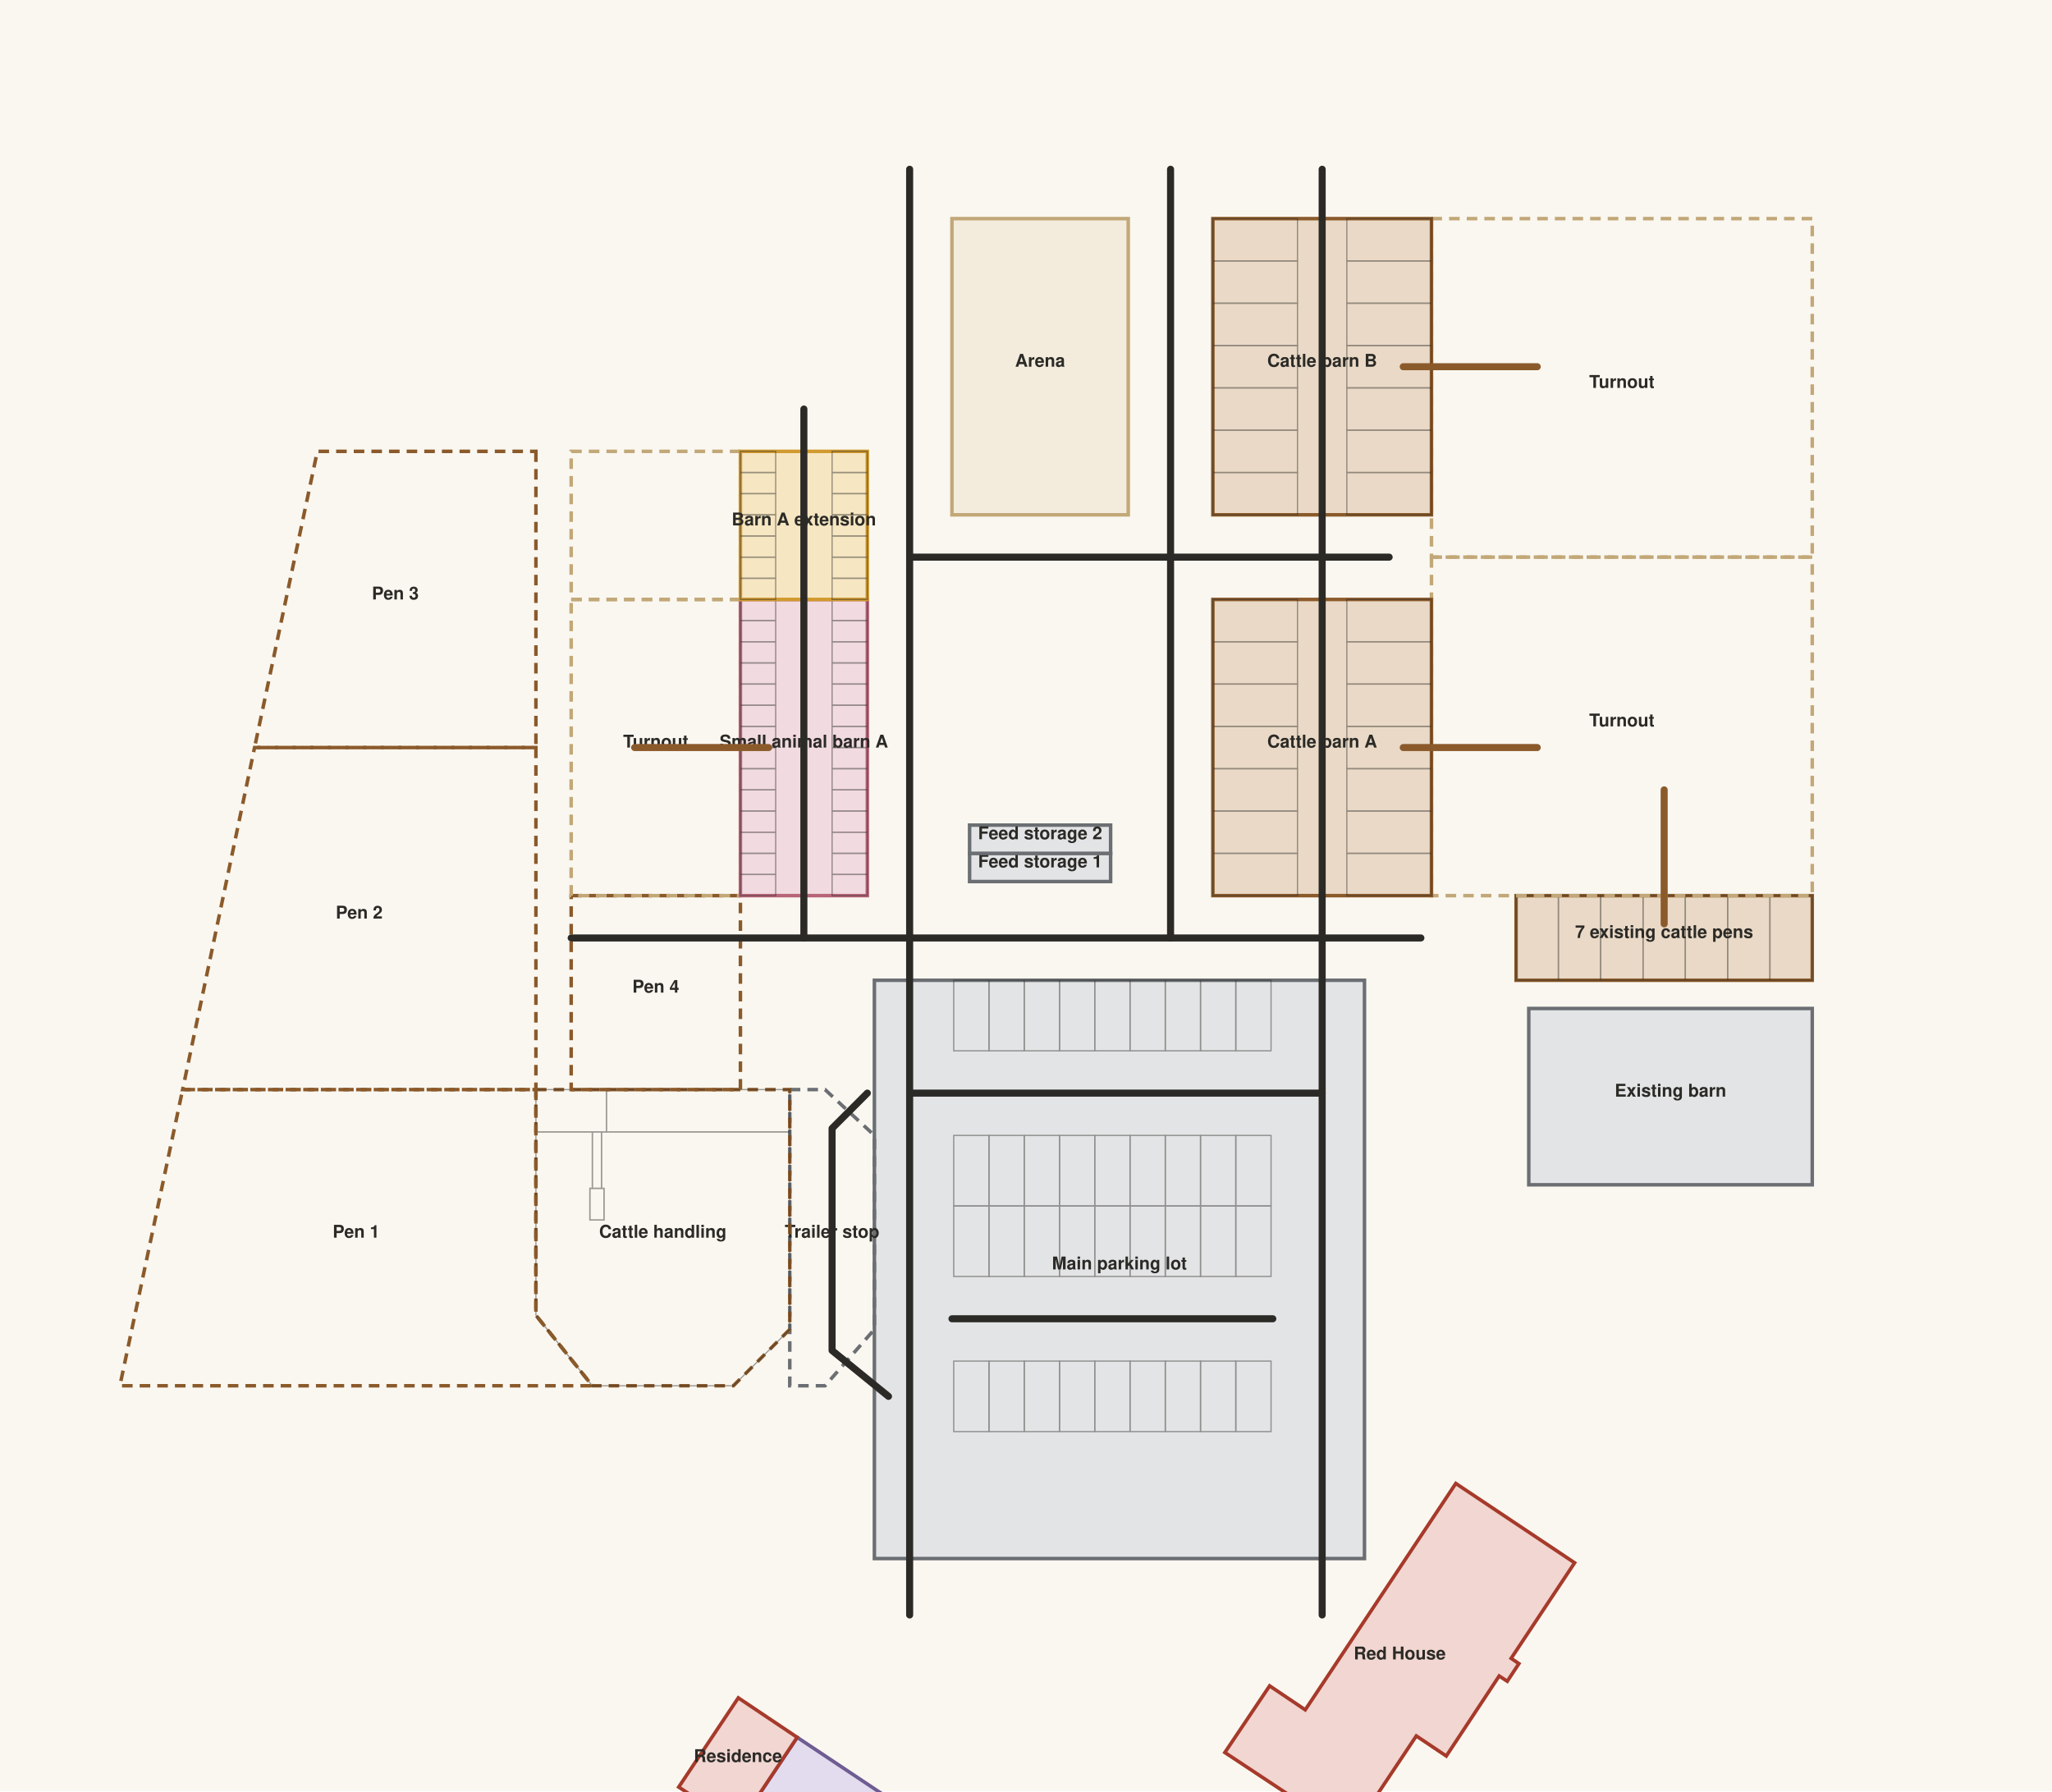
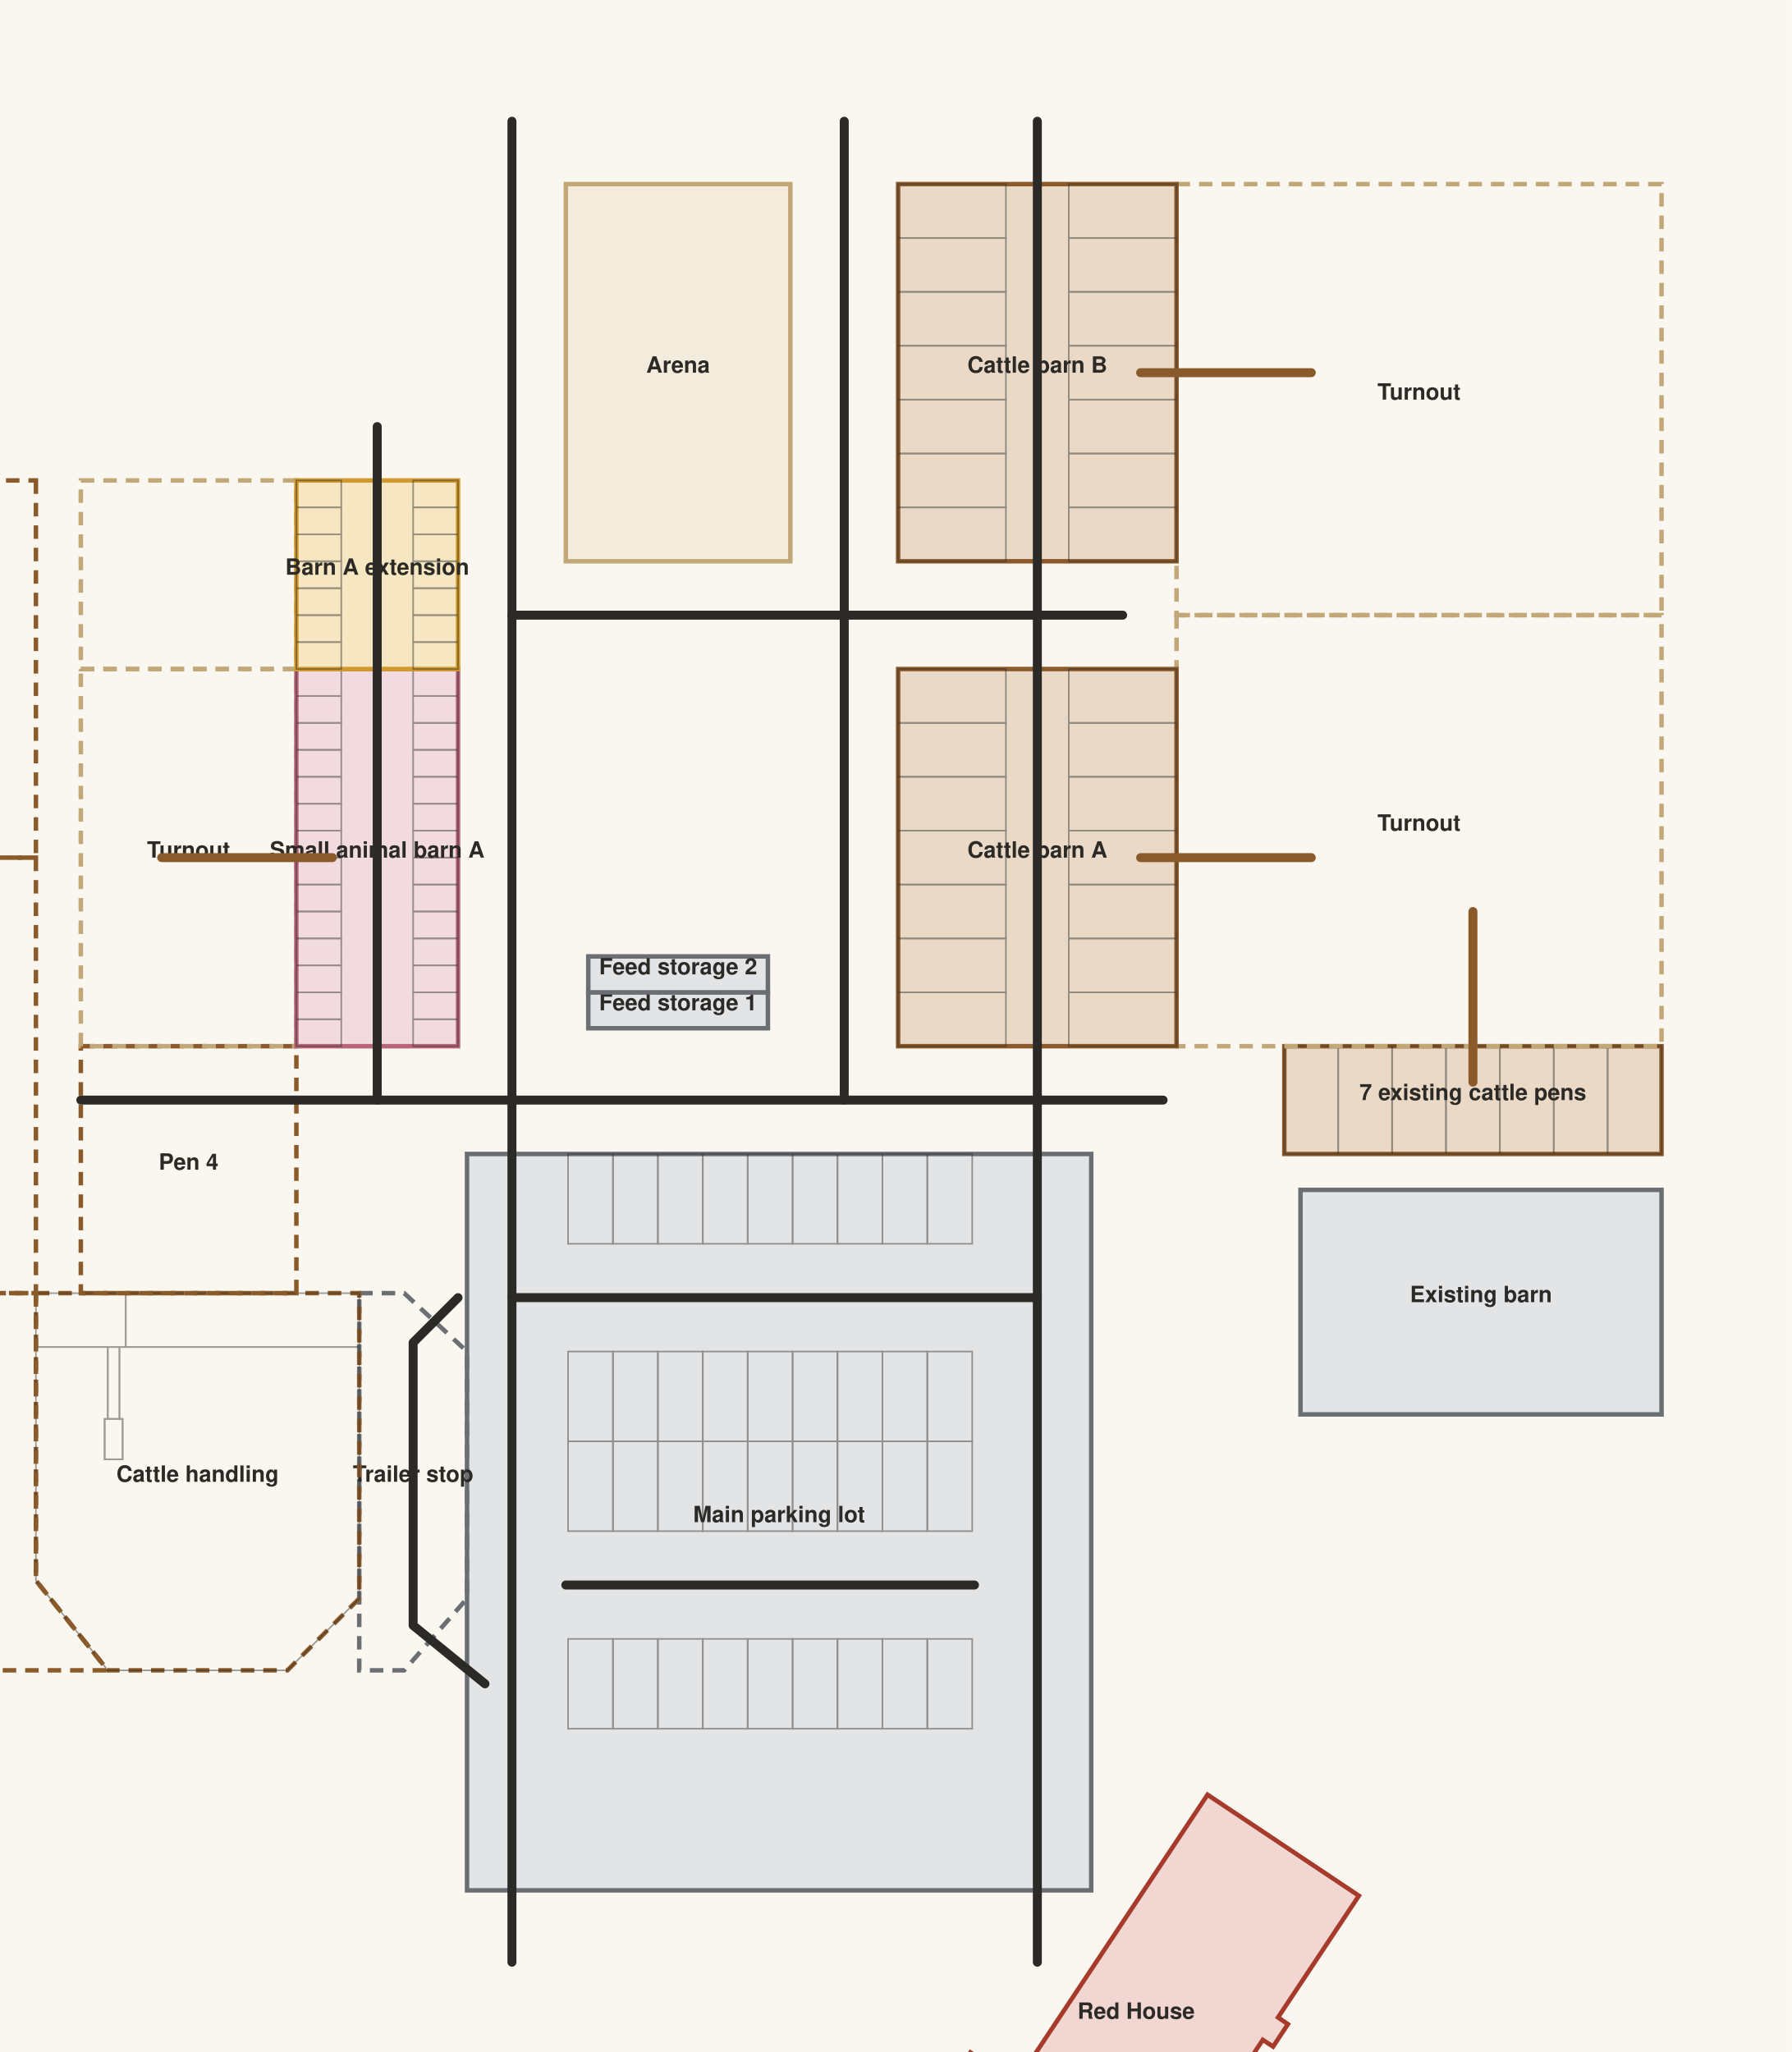
- <svg xmlns="http://www.w3.org/2000/svg" viewBox="-234.0 -38 582.0 508" font-family="Avenir Next,Helvetica,Arial,sans-serif">
-   <rect x="-234.0" y="-38" width="582.0" height="508" fill="#FAF7F0" />
+ <svg xmlns="http://www.w3.org/2000/svg" viewBox="-90.0 -17 399.0 457" font-family="Avenir Next,Helvetica,Arial,sans-serif">
+   <rect x="-90.0" y="-17" width="399.0" height="457" fill="#FAF7F0" />
  <g id="level-1">
    <g id="existing-barn">
      <rect x="199.6" y="248" width="80.4" height="50" fill="#E3E4E5" stroke="#6B6F73" stroke-width="1" />
      <text x="239.8" y="273.0" text-anchor="middle" font-size="5" font-weight="700" fill="#2B2A26">Existing barn</text>
    </g>
    <g id="existing-pens">
      <rect x="196" y="216" width="84" height="24" fill="#E9D9C6" stroke="#8B5A2B" stroke-width="1" />
      <g fill="none" stroke="#2B2A26" stroke-width=".35" opacity=".45">
        <rect x="196" y="216" width="12" height="24" />
        <rect x="208" y="216" width="12" height="24" />
        <rect x="220" y="216" width="12" height="24" />
        <rect x="232" y="216" width="12" height="24" />
        <rect x="244" y="216" width="12" height="24" />
        <rect x="256" y="216" width="12" height="24" />
        <rect x="268" y="216" width="12" height="24" />
      </g>
      <text x="238.0" y="228.0" text-anchor="middle" font-size="5" font-weight="700" fill="#2B2A26">7 existing cattle pens</text>
    </g>
    <g id="parking">
      <polygon points="14.0,240 153.0,240 153.0,404 14.0,404" fill="#E3E4E5" stroke="#6B6F73" stroke-width="1" />
      <g fill="none" stroke="#2B2A26" stroke-width=".35" opacity=".45">
        <rect x="36.5" y="240" width="10" height="20" />
        <rect x="46.5" y="240" width="10" height="20" />
        <rect x="56.5" y="240" width="10" height="20" />
        <rect x="66.5" y="240" width="10" height="20" />
        <rect x="76.5" y="240" width="10" height="20" />
        <rect x="86.5" y="240" width="10" height="20" />
        <rect x="96.5" y="240" width="10" height="20" />
        <rect x="106.5" y="240" width="10" height="20" />
        <rect x="116.5" y="240" width="10" height="20" />
        <rect x="36.5" y="284" width="10" height="20" />
        <rect x="46.5" y="284" width="10" height="20" />
        <rect x="56.5" y="284" width="10" height="20" />
        <rect x="66.5" y="284" width="10" height="20" />
        <rect x="76.5" y="284" width="10" height="20" />
        <rect x="86.5" y="284" width="10" height="20" />
        <rect x="96.5" y="284" width="10" height="20" />
        <rect x="106.5" y="284" width="10" height="20" />
        <rect x="116.5" y="284" width="10" height="20" />
        <rect x="36.5" y="304" width="10" height="20" />
        <rect x="46.5" y="304" width="10" height="20" />
        <rect x="56.5" y="304" width="10" height="20" />
        <rect x="66.5" y="304" width="10" height="20" />
        <rect x="76.5" y="304" width="10" height="20" />
        <rect x="86.5" y="304" width="10" height="20" />
        <rect x="96.5" y="304" width="10" height="20" />
        <rect x="106.5" y="304" width="10" height="20" />
        <rect x="116.5" y="304" width="10" height="20" />
        <rect x="36.5" y="348" width="10" height="20" />
        <rect x="46.5" y="348" width="10" height="20" />
        <rect x="56.5" y="348" width="10" height="20" />
        <rect x="66.5" y="348" width="10" height="20" />
        <rect x="76.5" y="348" width="10" height="20" />
        <rect x="86.5" y="348" width="10" height="20" />
        <rect x="96.5" y="348" width="10" height="20" />
        <rect x="106.5" y="348" width="10" height="20" />
        <rect x="116.5" y="348" width="10" height="20" />
      </g>
      <text x="83.5" y="322.0" text-anchor="middle" font-size="5" font-weight="700" fill="#2B2A26">Main parking lot</text>
    </g>
    <g id="trailer-stop">
      <polygon points="-10.0,271 0.0,271 14.0,284 14.0,339 0.0,355 -10.0,355" fill="none" stroke="#6B6F73" stroke-width="1" stroke-dasharray="3 2" />
      <text x="2.0" y="313.0" text-anchor="middle" font-size="5" font-weight="700" fill="#2B2A26">Trailer stop</text>
    </g>
    <g id="handling">
      <polygon points="-82.0,271 -10.0,271 -10.0,339 -26.0,355 -66.0,355 -82.0,335" fill="none" stroke="#8B5A2B" stroke-width="1" stroke-dasharray="3 2" />
      <g fill="none" stroke="#2B2A26" stroke-width=".35" opacity=".45">
        <polygon points="-82.0,283 -66.0,283 -66.0,299 -66.7,299 -66.7,308 -62.7,308 -62.7,299 -63.4,299 -63.4,283 -10.0,283 -10.0,339 -26.0,355 -66.0,355 -82.0,335" />
        <rect x="-62.0" y="271" width="52" height="12" />
        <rect x="-82.0" y="271" width="20" height="12" />
        <rect x="-66.0" y="283" width="2.6" height="16" />
        <rect x="-66.7" y="299" width="4" height="9" />
      </g>
      <text x="-46.0" y="313.0" text-anchor="middle" font-size="5" font-weight="700" fill="#2B2A26">Cattle handling</text>
    </g>
    <g id="holding-1">
      <polygon points="-82.0,271 -82.0,335 -66.0,355 -200.0,355 -182.2,271" fill="none" stroke="#8B5A2B" stroke-width="1" stroke-dasharray="3 2" />
      <text x="-133.0" y="313.0" text-anchor="middle" font-size="5" font-weight="700" fill="#2B2A26">Pen 1</text>
    </g>
    <g id="holding-2">
      <polygon points="-82.0,174.0 -82.0,271 -182.2,271 -161.8,174.0" fill="none" stroke="#8B5A2B" stroke-width="1" stroke-dasharray="3 2" />
      <text x="-132.125" y="222.5" text-anchor="middle" font-size="5" font-weight="700" fill="#2B2A26">Pen 2</text>
    </g>
    <g id="holding-3">
      <polygon points="-82.0,90 -82.0,174.0 -161.8,174.0 -144.0,90" fill="none" stroke="#8B5A2B" stroke-width="1" stroke-dasharray="3 2" />
      <text x="-121.875" y="132.0" text-anchor="middle" font-size="5" font-weight="700" fill="#2B2A26">Pen 3</text>
    </g>
    <g id="holding-4">
      <polygon points="-72,216 -24,216 -24,271 -72,271" fill="none" stroke="#8B5A2B" stroke-width="1" stroke-dasharray="3 2" />
      <text x="-48.0" y="243.5" text-anchor="middle" font-size="5" font-weight="700" fill="#2B2A26">Pen 4</text>
    </g>
    <g id="existing-red-house">
      <polygon points="167.7,454.3 176.2,460.0 191.2,437.3 193.5,438.8 196.8,433.8 194.6,432.3 212.6,405.2 178.9,382.7 136.2,446.9 126.1,440.1 113.4,459.0 148.9,482.5" fill="#F1D6D1" stroke="#A63A2B" stroke-width="1" />
      <text x="163.0" y="432.6" text-anchor="middle" font-size="5" font-weight="700" fill="#2B2A26">Red House</text>
    </g>
    <g id="horticulture">
      <polygon points="-7.9,454.7 75.0,509.9 58.2,535.2 -24.7,479.9" fill="#E2DCEE" stroke="#6E5C93" stroke-width="1" />
      <text x="25.15" y="494.95" text-anchor="middle" font-size="5" font-weight="700" fill="#2B2A26">Horticulture area</text>
    </g>
    <g id="residence">
      <polygon points="-24.6,443.5 -7.9,454.7 -24.7,479.9 -41.5,468.8" fill="#F1D6D1" stroke="#A63A2B" stroke-width="1" />
      <text x="-24.7" y="461.7" text-anchor="middle" font-size="5" font-weight="700" fill="#2B2A26">Residence</text>
    </g>
  </g>
  <g id="level-2">
    <g id="turnout-cattle-a">
      <rect x="172" y="120.0" width="108" height="96.0" fill="none" stroke="#C2A878" stroke-width="1" stroke-dasharray="3 2" />
      <text x="226.0" y="168.0" text-anchor="middle" font-size="5" font-weight="700" fill="#2B2A26">Turnout</text>
    </g>
    <g id="turnout-small-a">
      <rect x="-72" y="132" width="48" height="84" fill="none" stroke="#C2A878" stroke-width="1" stroke-dasharray="3 2" />
      <text x="-48.0" y="174.0" text-anchor="middle" font-size="5" font-weight="700" fill="#2B2A26">Turnout</text>
    </g>
    <g id="cattle-a">
      <rect x="110" y="132" width="62" height="84" fill="#E9D9C6" stroke="#8B5A2B" stroke-width="1" />
      <g fill="none" stroke="#2B2A26" stroke-width=".35" opacity=".45">
        <rect x="110" y="132" width="24" height="12" />
        <rect x="110" y="144" width="24" height="12" />
        <rect x="110" y="156" width="24" height="12" />
        <rect x="110" y="168" width="24" height="12" />
        <rect x="110" y="180" width="24" height="12" />
        <rect x="110" y="192" width="24" height="12" />
        <rect x="110" y="204" width="24" height="12" />
        <rect x="148" y="132" width="24" height="12" />
        <rect x="148" y="144" width="24" height="12" />
        <rect x="148" y="156" width="24" height="12" />
        <rect x="148" y="168" width="24" height="12" />
        <rect x="148" y="180" width="24" height="12" />
        <rect x="148" y="192" width="24" height="12" />
        <rect x="148" y="204" width="24" height="12" />
      </g>
      <text x="141.0" y="174.0" text-anchor="middle" font-size="5" font-weight="700" fill="#2B2A26">Cattle barn A</text>
    </g>
    <g id="small-a">
      <rect x="-24" y="132" width="36" height="84" fill="#F1DAE0" stroke="#B8657A" stroke-width="1" />
      <g fill="none" stroke="#2B2A26" stroke-width=".35" opacity=".45">
        <rect x="-24" y="132" width="10" height="6" />
        <rect x="-24" y="138" width="10" height="6" />
        <rect x="-24" y="144" width="10" height="6" />
        <rect x="-24" y="150" width="10" height="6" />
        <rect x="-24" y="156" width="10" height="6" />
        <rect x="-24" y="162" width="10" height="6" />
        <rect x="-24" y="168" width="10" height="6" />
        <rect x="-24" y="174" width="10" height="6" />
        <rect x="-24" y="180" width="10" height="6" />
        <rect x="-24" y="186" width="10" height="6" />
        <rect x="-24" y="192" width="10" height="6" />
        <rect x="-24" y="198" width="10" height="6" />
        <rect x="-24" y="204" width="10" height="6" />
        <rect x="-24" y="210" width="10" height="6" />
        <rect x="2" y="132" width="10" height="6" />
        <rect x="2" y="138" width="10" height="6" />
        <rect x="2" y="144" width="10" height="6" />
        <rect x="2" y="150" width="10" height="6" />
        <rect x="2" y="156" width="10" height="6" />
        <rect x="2" y="162" width="10" height="6" />
        <rect x="2" y="168" width="10" height="6" />
        <rect x="2" y="174" width="10" height="6" />
        <rect x="2" y="180" width="10" height="6" />
        <rect x="2" y="186" width="10" height="6" />
        <rect x="2" y="192" width="10" height="6" />
        <rect x="2" y="198" width="10" height="6" />
        <rect x="2" y="204" width="10" height="6" />
        <rect x="2" y="210" width="10" height="6" />
      </g>
      <text x="-6.0" y="174.0" text-anchor="middle" font-size="5" font-weight="700" fill="#2B2A26">Small animal barn A</text>
    </g>
    <g id="feed-1">
      <rect x="41" y="204" width="40" height="8" fill="#E3E4E5" stroke="#6B6F73" stroke-width="1" />
      <text x="61.0" y="208.0" text-anchor="middle" font-size="5" font-weight="700" fill="#2B2A26">Feed storage 1</text>
    </g>
  </g>
  <g id="level-3">
    <g id="turnout-small-b">
      <rect x="-72" y="90" width="48" height="42" fill="none" stroke="#C2A878" stroke-width="1" stroke-dasharray="3 2" />
      <text x="-48.0" y="111.0" text-anchor="middle" font-size="5" font-weight="700" fill="#2B2A26" />
    </g>
    <g id="turnout-cattle-b">
      <rect x="172" y="24" width="108" height="96.0" fill="none" stroke="#C2A878" stroke-width="1" stroke-dasharray="3 2" />
      <text x="226.0" y="72.0" text-anchor="middle" font-size="5" font-weight="700" fill="#2B2A26">Turnout</text>
    </g>
    <g id="cattle-b">
      <rect x="110" y="24" width="62" height="84" fill="#E9D9C6" stroke="#8B5A2B" stroke-width="1" />
      <g fill="none" stroke="#2B2A26" stroke-width=".35" opacity=".45">
        <rect x="110" y="24" width="24" height="12" />
        <rect x="110" y="36" width="24" height="12" />
        <rect x="110" y="48" width="24" height="12" />
        <rect x="110" y="60" width="24" height="12" />
        <rect x="110" y="72" width="24" height="12" />
        <rect x="110" y="84" width="24" height="12" />
        <rect x="110" y="96" width="24" height="12" />
        <rect x="148" y="24" width="24" height="12" />
        <rect x="148" y="36" width="24" height="12" />
        <rect x="148" y="48" width="24" height="12" />
        <rect x="148" y="60" width="24" height="12" />
        <rect x="148" y="72" width="24" height="12" />
        <rect x="148" y="84" width="24" height="12" />
        <rect x="148" y="96" width="24" height="12" />
      </g>
      <text x="141.0" y="66.0" text-anchor="middle" font-size="5" font-weight="700" fill="#2B2A26">Cattle barn B</text>
    </g>
    <g id="small-b">
      <rect x="-24" y="90" width="36" height="42" fill="#F6E6C2" stroke="#D19A2E" stroke-width="1" />
      <g fill="none" stroke="#2B2A26" stroke-width=".35" opacity=".45">
        <rect x="-24" y="90" width="10" height="6" />
        <rect x="-24" y="96" width="10" height="6" />
        <rect x="-24" y="102" width="10" height="6" />
        <rect x="-24" y="108" width="10" height="6" />
        <rect x="-24" y="114" width="10" height="6" />
        <rect x="-24" y="120" width="10" height="6" />
        <rect x="-24" y="126" width="10" height="6" />
        <rect x="2" y="90" width="10" height="6" />
        <rect x="2" y="96" width="10" height="6" />
        <rect x="2" y="102" width="10" height="6" />
        <rect x="2" y="108" width="10" height="6" />
        <rect x="2" y="114" width="10" height="6" />
        <rect x="2" y="120" width="10" height="6" />
        <rect x="2" y="126" width="10" height="6" />
      </g>
      <text x="-6.0" y="111.0" text-anchor="middle" font-size="5" font-weight="700" fill="#2B2A26">Barn A extension</text>
    </g>
    <g id="arena">
      <rect x="36" y="24" width="50" height="84" fill="#F3ECDD" stroke="#C2A878" stroke-width="1" />
      <text x="61.0" y="66.0" text-anchor="middle" font-size="5" font-weight="700" fill="#2B2A26">Arena</text>
    </g>
    <g id="feed-2">
      <rect x="41" y="196" width="40" height="8" fill="#E3E4E5" stroke="#6B6F73" stroke-width="1" />
      <text x="61.0" y="200.0" text-anchor="middle" font-size="5" font-weight="700" fill="#2B2A26">Feed storage 2</text>
    </g>
  </g>
  <g id="drives" />
  <g id="circulation">
    <polyline id="lane-west" points="24.0,10 24.0,272" fill="none" stroke="#2B2A26" stroke-width="2" stroke-linecap="round" stroke-linejoin="round" />
    <polyline id="lane-east" points="98.0,10 98.0,228.0" fill="none" stroke="#2B2A26" stroke-width="2" stroke-linecap="round" stroke-linejoin="round" />
    <polyline id="drive-cross" points="-72,228.0 169,228.0" fill="none" stroke="#2B2A26" stroke-width="2" stroke-linecap="round" stroke-linejoin="round" />
    <polyline id="lane-mid" points="24.0,120.0 160,120.0" fill="none" stroke="#2B2A26" stroke-width="2" stroke-linecap="round" stroke-linejoin="round" />
    <polyline id="aisle-cattle" points="141.0,10 141.0,272" fill="none" stroke="#2B2A26" stroke-width="2" stroke-linecap="round" stroke-linejoin="round" />
    <polyline id="aisle-small" points="-6.0,78 -6.0,228.0" fill="none" stroke="#2B2A26" stroke-width="2" stroke-linecap="round" stroke-linejoin="round" />
    <polyline id="loop-parking" points="141.0,420 141.0,272 24.0,272 24.0,420" fill="none" stroke="#2B2A26" stroke-width="2" stroke-linecap="round" stroke-linejoin="round" />
    <polyline id="loop-mid" points="127.0,336 36.0,336" fill="none" stroke="#2B2A26" stroke-width="2" stroke-linecap="round" stroke-linejoin="round" />
    <polyline id="trailers" points="12.0,272 2.0,282 2.0,345 18.0,358" fill="none" stroke="#2B2A26" stroke-width="2" stroke-linecap="round" stroke-linejoin="round" />
    <polyline id="an-cattle-a" points="164,174.0 202,174.0" fill="none" stroke="#8B5A2B" stroke-width="2" stroke-linecap="round" stroke-linejoin="round" />
    <polyline id="an-cattle-b" points="164,66.0 202,66.0" fill="none" stroke="#8B5A2B" stroke-width="2" stroke-linecap="round" stroke-linejoin="round" />
    <polyline id="an-small-a" points="-16,174.0 -54,174.0" fill="none" stroke="#8B5A2B" stroke-width="2" stroke-linecap="round" stroke-linejoin="round" />
    <polyline id="an-pens" points="238.0,224 238.0,186" fill="none" stroke="#8B5A2B" stroke-width="2" stroke-linecap="round" stroke-linejoin="round" />
  </g>
</svg>
